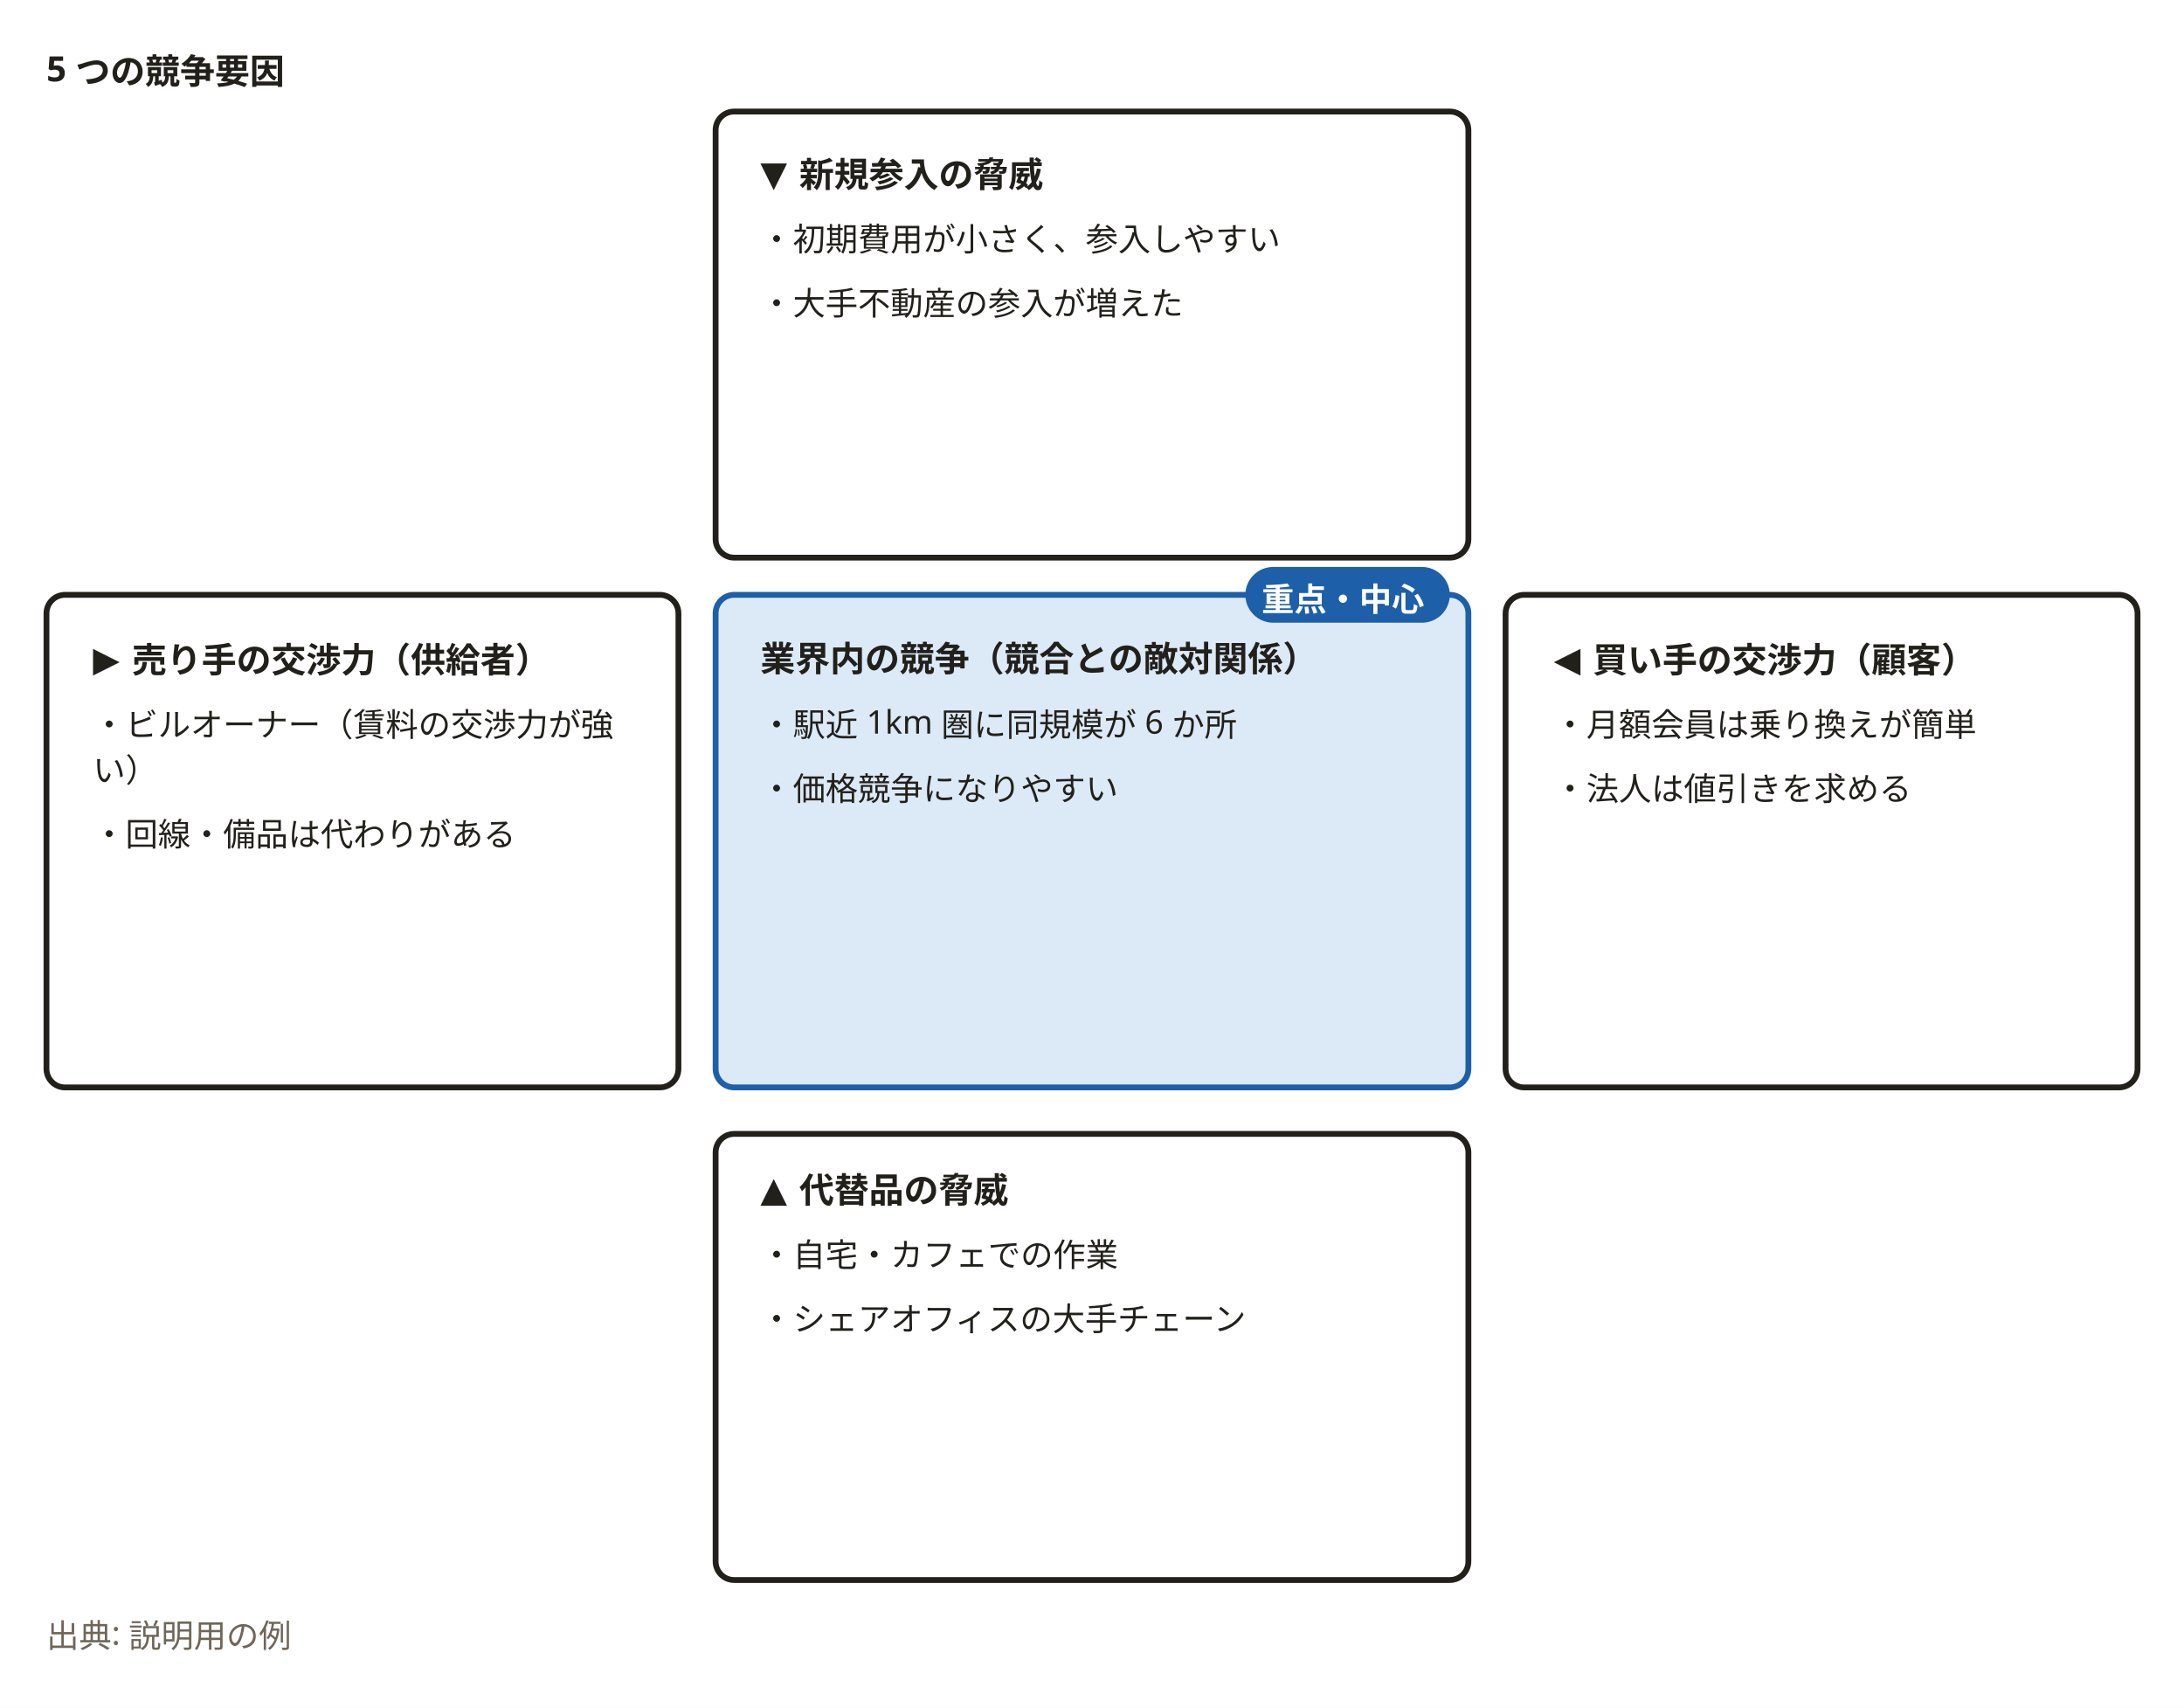
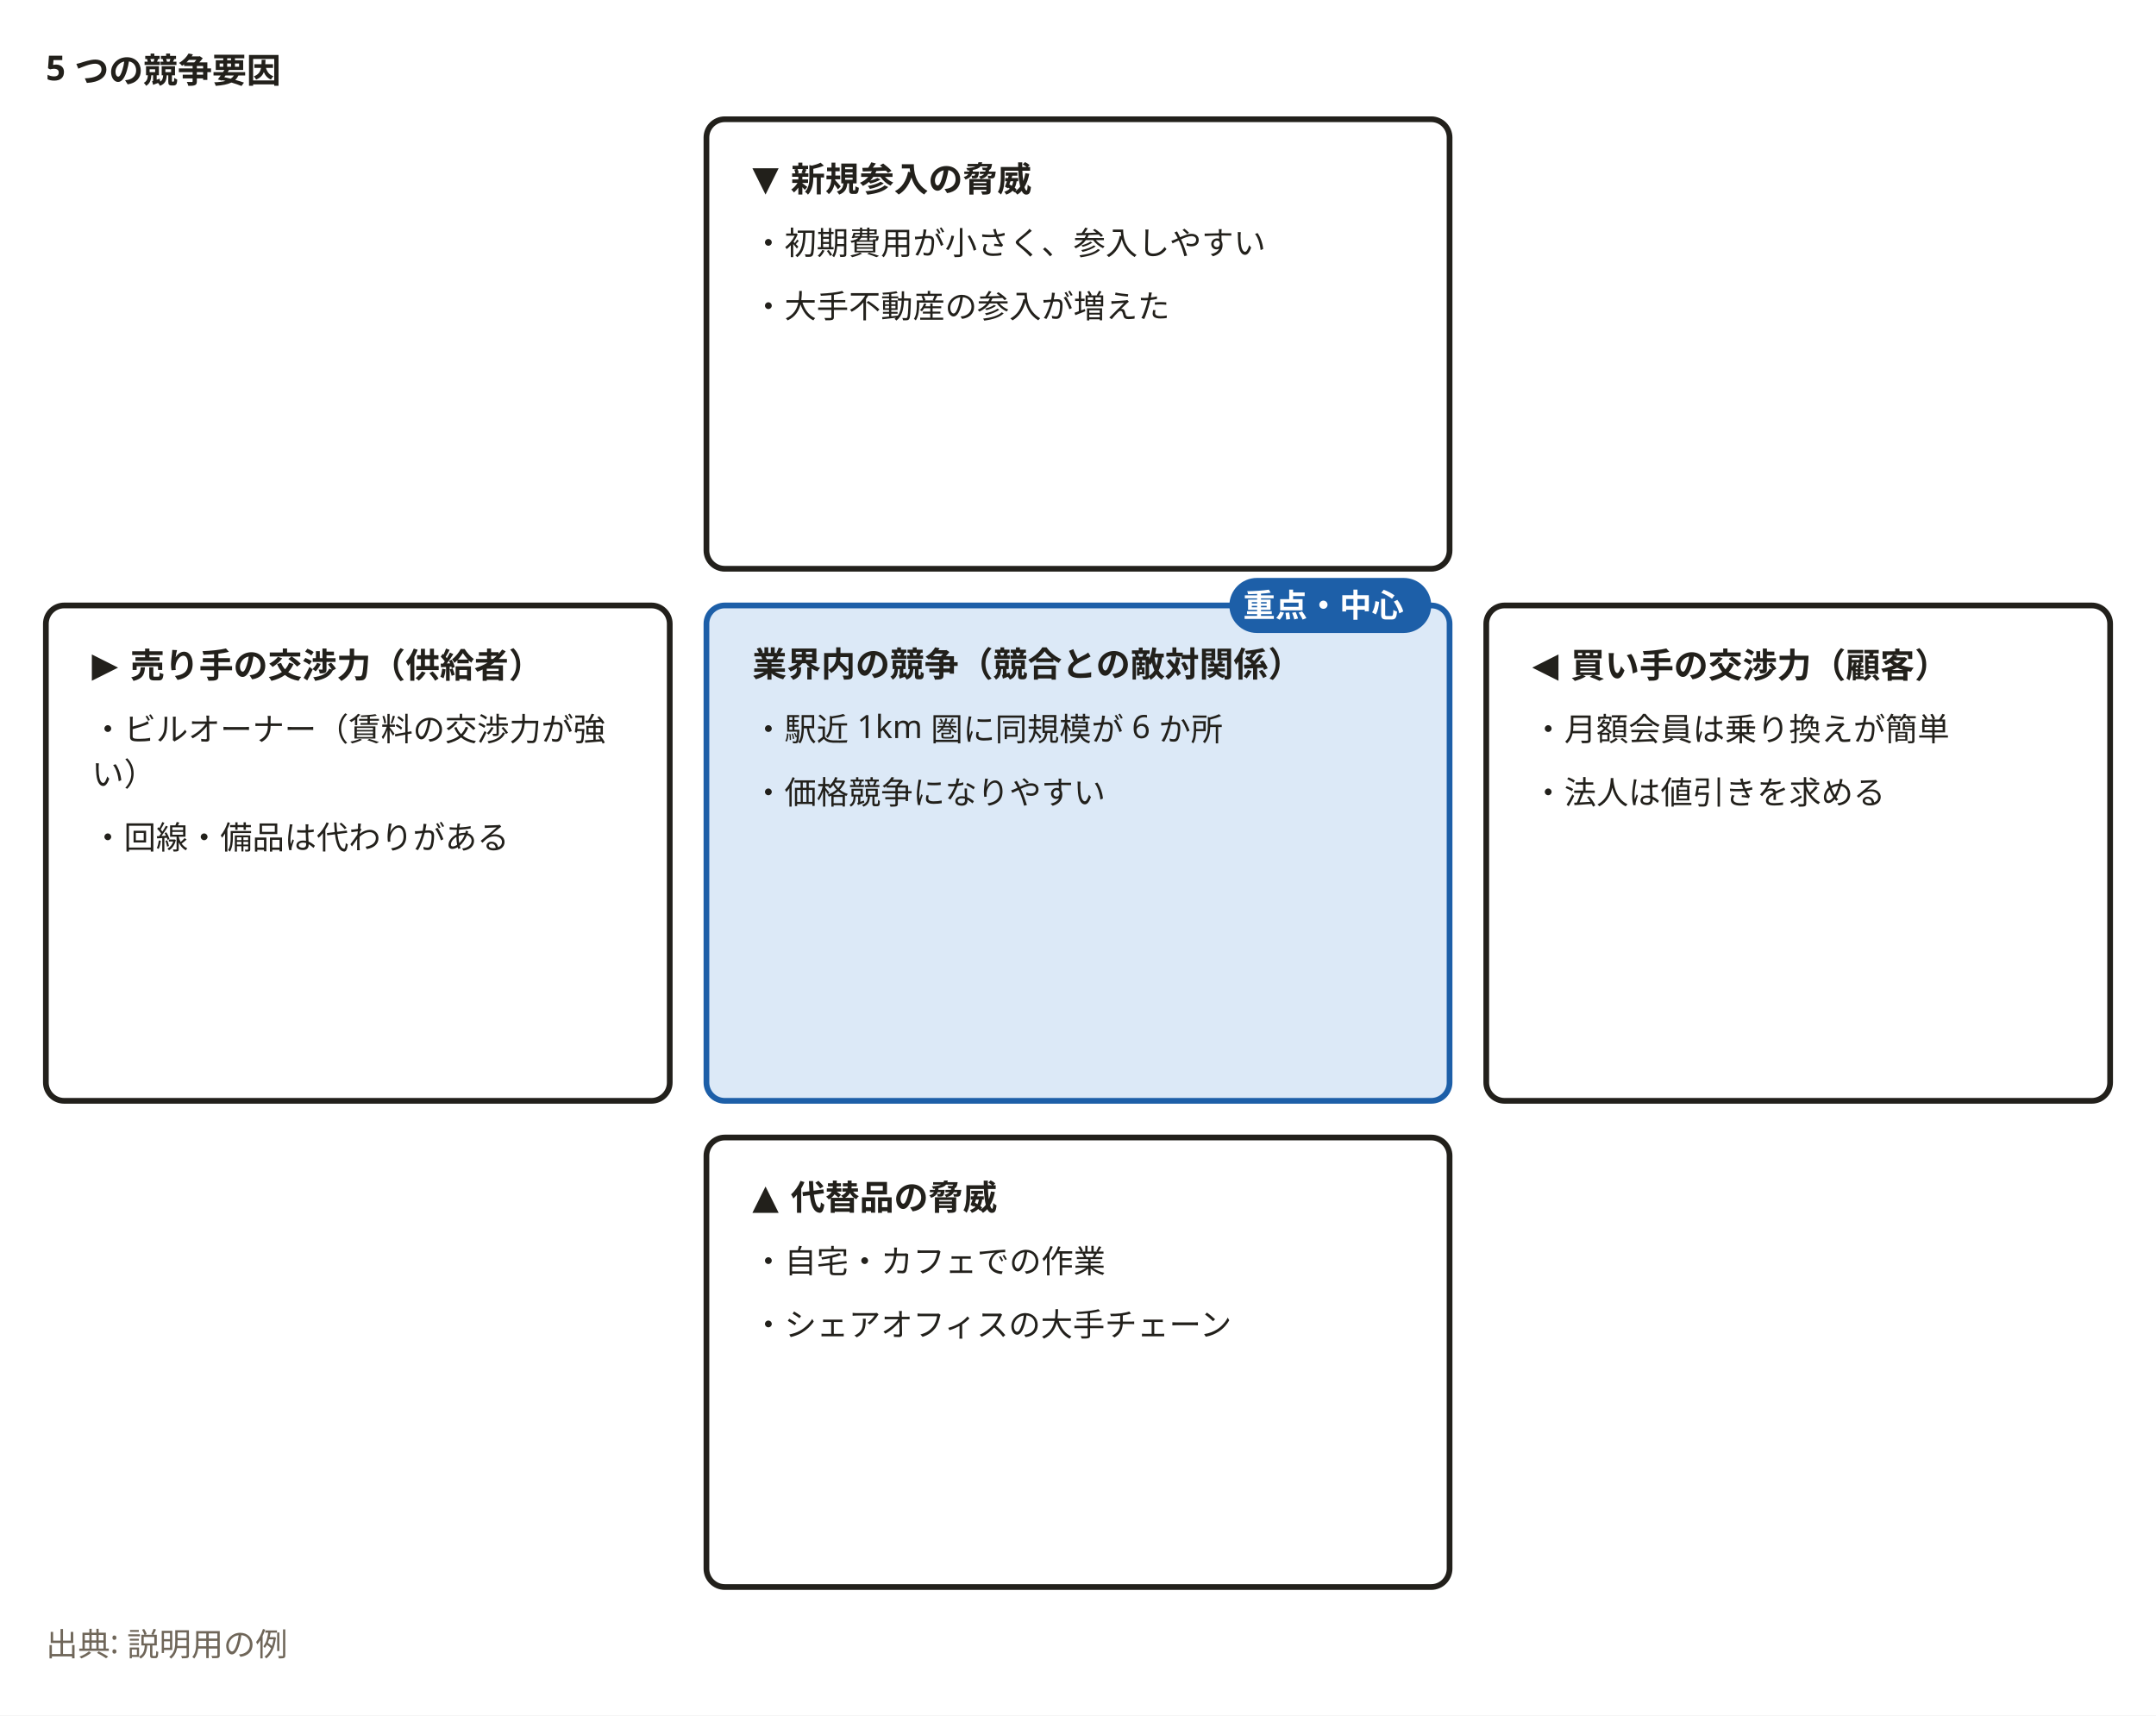
- <svg xmlns="http://www.w3.org/2000/svg" width="940" height="735" viewBox="0 0 940 735" role="img" aria-labelledby="svg-title svg-desc">
+ <svg xmlns="http://www.w3.org/2000/svg" width="940" height="748" viewBox="0 0 940 748" role="img" aria-labelledby="svg-title svg-desc">
  <style>
    text { font-family: 'Hiragino Sans','Hiragino Kaku Gothic ProN','Yu Gothic','YuGothic',Meiryo,'Noto Sans JP',sans-serif; }
    .emoji { font-family: 'Noto Color Emoji','Segoe UI Emoji',sans-serif; }
  </style>
-   <rect x="0" y="0" width="940" height="735" fill="#ffffff" />
+   <rect x="0" y="0" width="940" height="748" fill="#ffffff" />
  <text x="20" y="35" font-size="15" font-weight="700" fill="#22201b">5 つの競争要因</text>
-   <rect x="308" y="48" width="324" height="192" rx="8" fill="#ffffff" stroke="#22201b" stroke-width="2.5" />
-   <text x="327.25" y="80" font-size="15" font-weight="700" fill="#22201b">▼ 新規参入の脅威</text>
-   <text x="327.25" y="108" font-size="14" font-weight="400" fill="#22201b">・初期費用が小さく、参入しやすい</text>
-   <text x="327.25" y="135.6" font-size="14" font-weight="400" fill="#22201b">・大手不動産の参入が増えた</text>
-   <rect x="20" y="256" width="272" height="212" rx="8" fill="#ffffff" stroke="#22201b" stroke-width="2.5" />
-   <text x="40" y="288.903" font-size="15" font-weight="700" fill="#22201b">▶ 売り手の交渉力（供給者）</text>
-   <text x="40" y="316.903" font-size="14" font-weight="400" fill="#22201b">・ビルオーナー（賃料の交渉力が強</text>
-   <text x="40" y="336.503" font-size="14" font-weight="400" fill="#22201b">い）</text>
-   <text x="40" y="364.103" font-size="14" font-weight="400" fill="#22201b">・回線・備品は代わりがある</text>
-   <rect x="308" y="256" width="324" height="212" rx="8" fill="#dce9f7" stroke="#1d5fa8" stroke-width="2.5" />
-   <text x="327.25" y="288.903" font-size="15" font-weight="700" fill="#22201b">業界内の競争（競合との敵対関係）</text>
-   <text x="327.25" y="316.903" font-size="14" font-weight="400" fill="#22201b">・駅近 1km 圏に同規模が 6 か所</text>
-   <text x="327.25" y="344.503" font-size="14" font-weight="400" fill="#22201b">・価格競争になりやすい</text>
-   <rect x="536" y="244" width="88" height="24" rx="12" fill="#1d5fa8" />
-   <text x="578" y="263" text-anchor="middle" font-size="14" font-weight="700" fill="#ffffff">重点・中心</text>
-   <rect x="648" y="256" width="272" height="212" rx="8" fill="#ffffff" stroke="#22201b" stroke-width="2.5" />
-   <text x="668.75" y="288.903" font-size="15" font-weight="700" fill="#22201b">◀ 買い手の交渉力（顧客）</text>
-   <text x="668.75" y="316.903" font-size="14" font-weight="400" fill="#22201b">・月額会員は乗り換えが簡単</text>
-   <text x="668.75" y="344.503" font-size="14" font-weight="400" fill="#22201b">・法人は値引きを求める</text>
-   <rect x="308" y="488" width="324" height="192" rx="8" fill="#ffffff" stroke="#22201b" stroke-width="2.5" />
-   <text x="327.25" y="517.097" font-size="15" font-weight="700" fill="#22201b">▲ 代替品の脅威</text>
-   <text x="327.25" y="545.097" font-size="14" font-weight="400" fill="#22201b">・自宅・カフェでの作業</text>
-   <text x="327.25" y="572.697" font-size="14" font-weight="400" fill="#22201b">・シェアオフィスの大手チェーン</text>
-   <text x="20" y="709" font-size="14" font-weight="400" fill="#6f6659">出典: 説明用の例</text>
+   <rect x="308" y="52" width="324" height="196" rx="8" fill="#ffffff" stroke="#22201b" stroke-width="2.5" />
+   <text x="328" y="83" font-size="15" font-weight="700" fill="#22201b">▼ 新規参入の脅威</text>
+   <text x="328" y="111" font-size="14" font-weight="400" fill="#22201b">・初期費用が小さく、参入しやすい</text>
+   <text x="328" y="138.6" font-size="14" font-weight="400" fill="#22201b">・大手不動産の参入が増えた</text>
+   <rect x="20" y="264" width="272" height="216" rx="8" fill="#ffffff" stroke="#22201b" stroke-width="2.5" />
+   <text x="40" y="295" font-size="15" font-weight="700" fill="#22201b">▶ 売り手の交渉力（供給者）</text>
+   <text x="40" y="323" font-size="14" font-weight="400" fill="#22201b">・ビルオーナー（賃料の交渉力が強</text>
+   <text x="40" y="342.6" font-size="14" font-weight="400" fill="#22201b">い）</text>
+   <text x="40" y="370.2" font-size="14" font-weight="400" fill="#22201b">・回線・備品は代わりがある</text>
+   <rect x="308" y="264" width="324" height="216" rx="8" fill="#dce9f7" stroke="#1d5fa8" stroke-width="2.5" />
+   <text x="328" y="295" font-size="15" font-weight="700" fill="#22201b">業界内の競争（競合との敵対関係）</text>
+   <text x="328" y="323" font-size="14" font-weight="400" fill="#22201b">・駅近 1km 圏に同規模が 6 か所</text>
+   <text x="328" y="350.6" font-size="14" font-weight="400" fill="#22201b">・価格競争になりやすい</text>
+   <rect x="536" y="252" width="88" height="24" rx="12" fill="#1d5fa8" />
+   <text x="577" y="269" text-anchor="middle" font-size="14" font-weight="700" fill="#ffffff">重点・中心</text>
+   <rect x="648" y="264" width="272" height="216" rx="8" fill="#ffffff" stroke="#22201b" stroke-width="2.5" />
+   <text x="668" y="295" font-size="15" font-weight="700" fill="#22201b">◀ 買い手の交渉力（顧客）</text>
+   <text x="668" y="323" font-size="14" font-weight="400" fill="#22201b">・月額会員は乗り換えが簡単</text>
+   <text x="668" y="350.6" font-size="14" font-weight="400" fill="#22201b">・法人は値引きを求める</text>
+   <rect x="308" y="496" width="324" height="196" rx="8" fill="#ffffff" stroke="#22201b" stroke-width="2.5" />
+   <text x="328" y="527" font-size="15" font-weight="700" fill="#22201b">▲ 代替品の脅威</text>
+   <text x="328" y="555" font-size="14" font-weight="400" fill="#22201b">・自宅・カフェでの作業</text>
+   <text x="328" y="582.6" font-size="14" font-weight="400" fill="#22201b">・シェアオフィスの大手チェーン</text>
+   <text x="20" y="722" font-size="14" font-weight="400" fill="#6f6659">出典: 説明用の例</text>
</svg>
